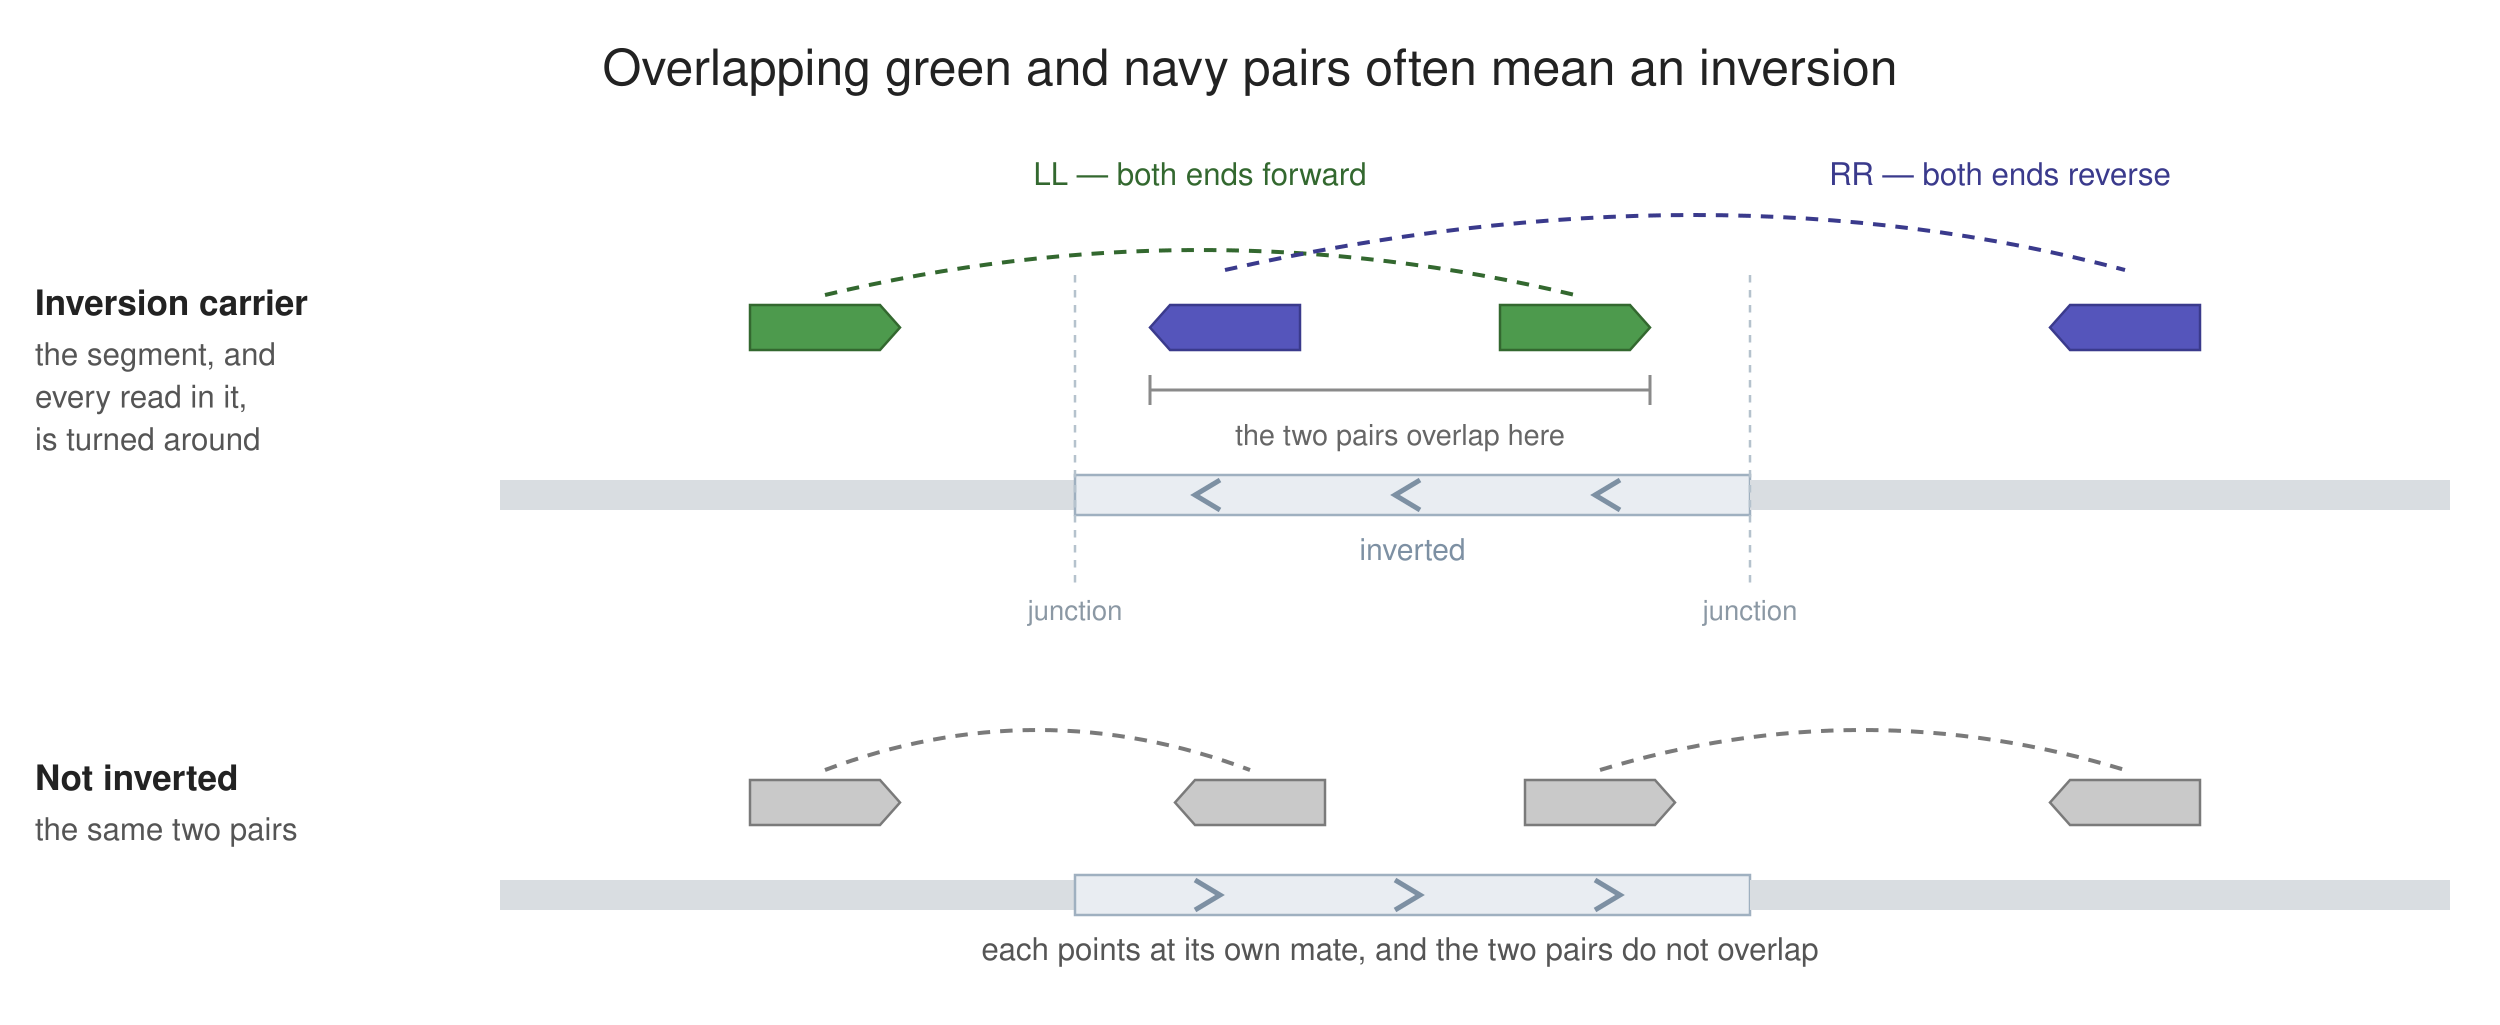
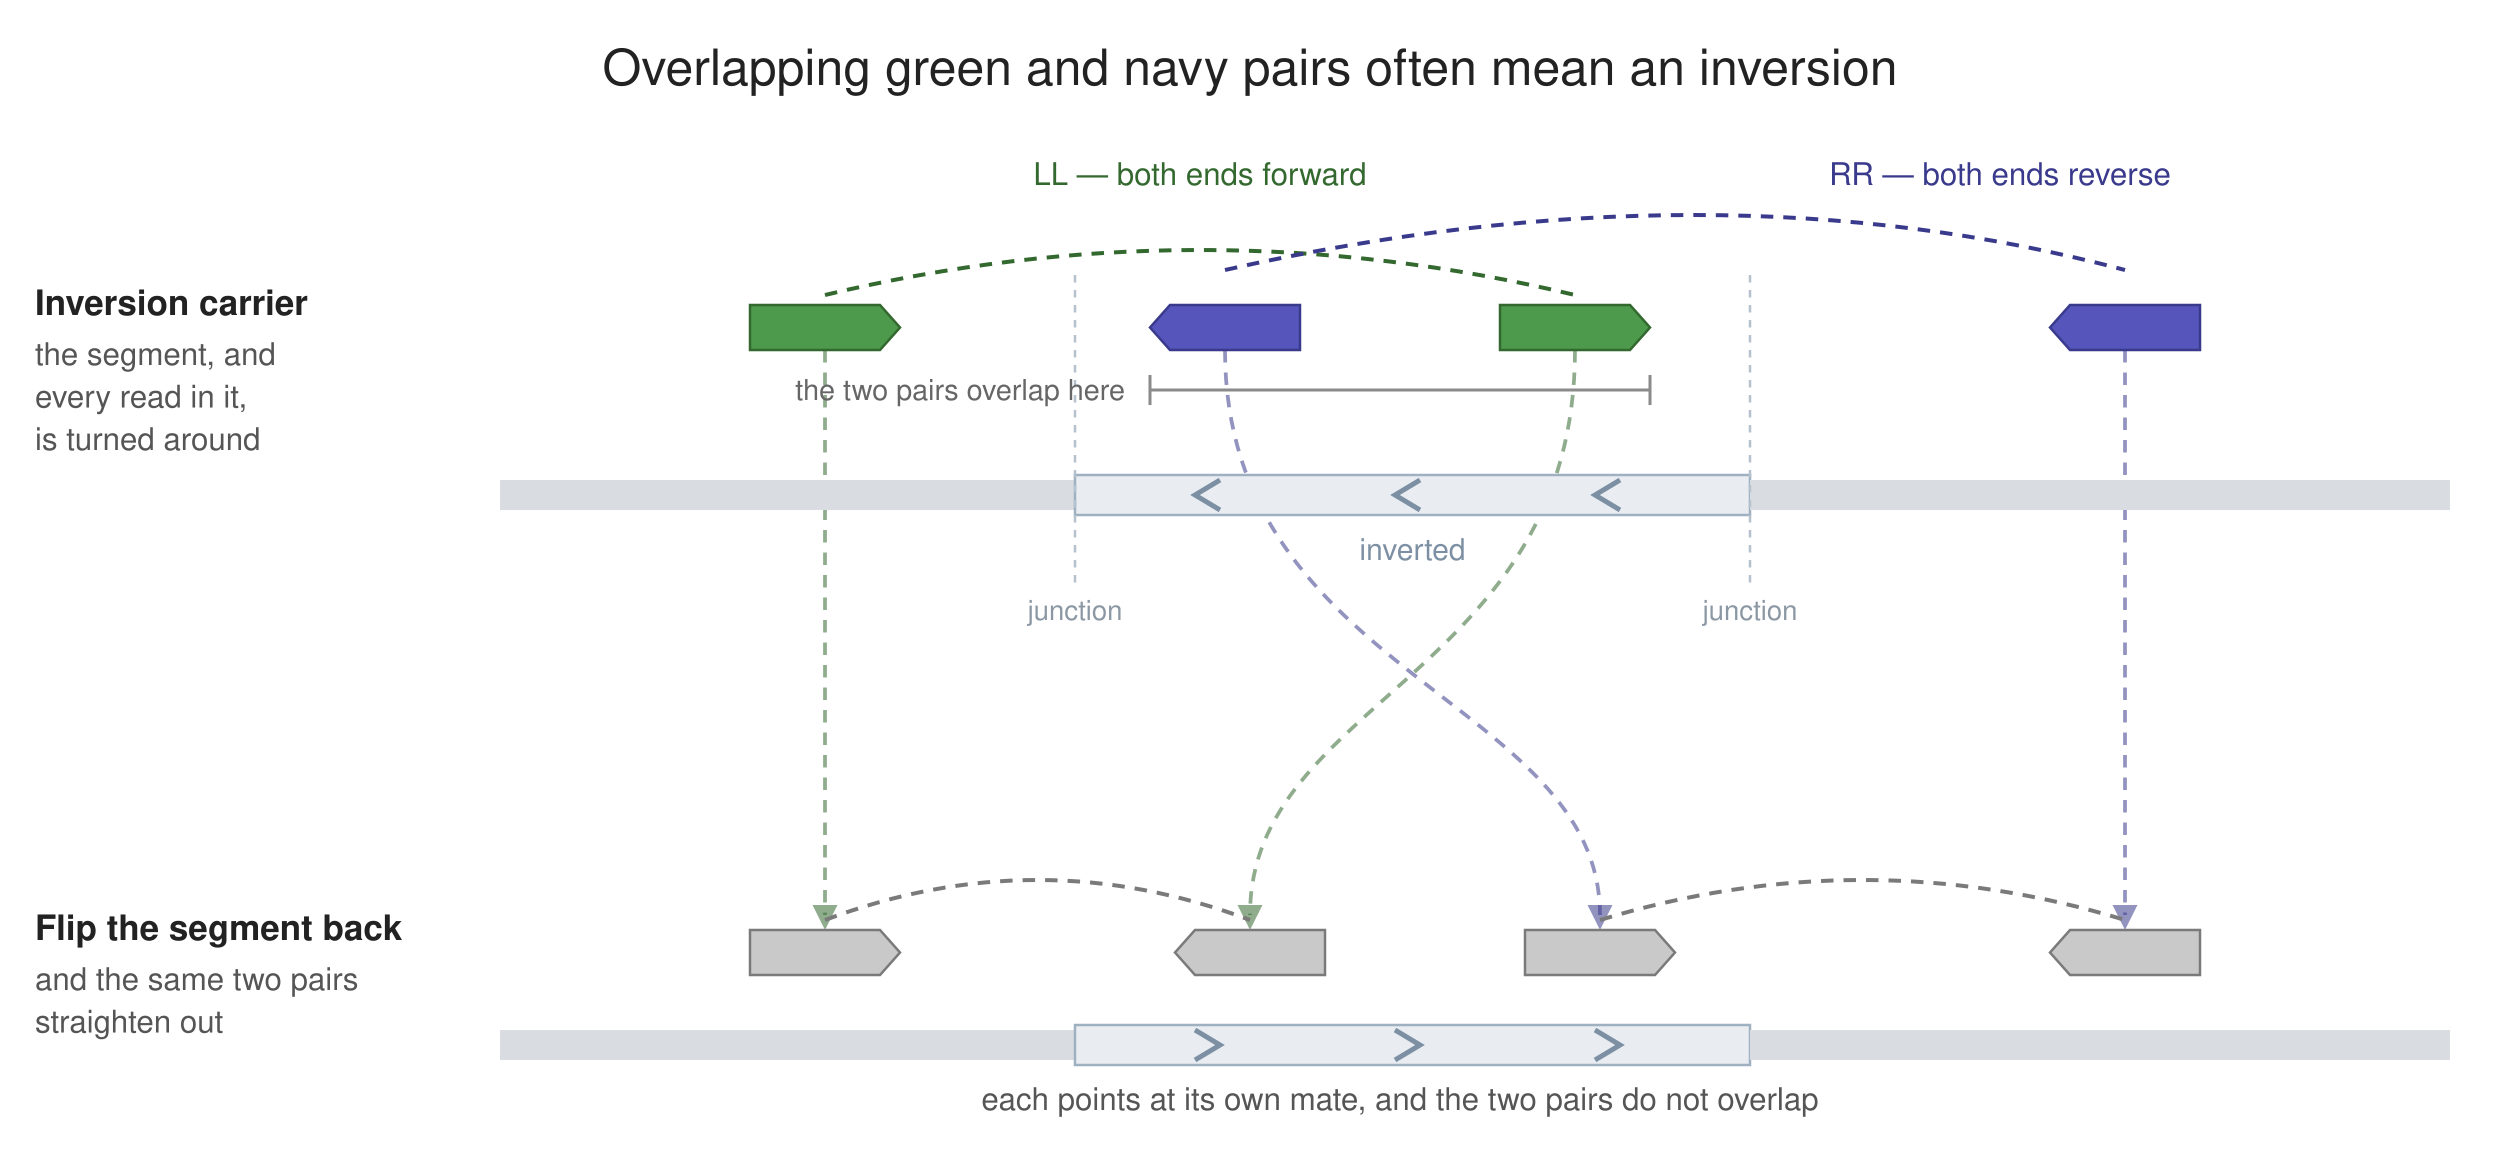
- <svg xmlns="http://www.w3.org/2000/svg" width="1000" height="410" viewBox="0 0 1000 410" font-family="Helvetica, Arial, sans-serif">
-   <rect x="0" y="0" width="1000" height="410" fill="#ffffff" />
+ <svg xmlns="http://www.w3.org/2000/svg" width="1000" height="470" viewBox="0 0 1000 470" font-family="Helvetica, Arial, sans-serif">
+   <rect x="0" y="0" width="1000" height="470" fill="#ffffff" />
  <text x="500" y="34" text-anchor="middle" font-size="20" fill="#222222">Overlapping green and navy pairs often mean an inversion</text>
+   <g fill="none" stroke-width="1.5" stroke-dasharray="5 4" opacity="0.55">
+     <path d="M330 140 L330 366" stroke="#33682f" />
+     <path d="M850 140 L850 366" stroke="#3a3a8c" />
+     <path d="M630 140 C630 270 500 280 500 366" stroke="#33682f" />
+     <path d="M490 140 C490 270 640 280 640 366" stroke="#3a3a8c" />
+   </g>
+   <g stroke="none">
+     <path d="M330 372 L325 362 L335 362 Z" fill="#33682f" opacity="0.55" />
+     <path d="M500 372 L495 362 L505 362 Z" fill="#33682f" opacity="0.55" />
+     <path d="M850 372 L845 362 L855 362 Z" fill="#3a3a8c" opacity="0.55" />
+     <path d="M640 372 L635 362 L645 362 Z" fill="#3a3a8c" opacity="0.55" />
+   </g>
  <g transform="translate(0 66)">
    <text x="14" y="60" font-size="14" font-weight="bold" fill="#222222">Inversion carrier</text>
    <text x="14" y="80" font-size="12.5" fill="#555555">the segment, and</text>
    <text x="14" y="97" font-size="12.5" fill="#555555">every read in it,</text>
    <text x="14" y="114" font-size="12.5" fill="#555555">is turned around</text>
    <rect x="200" y="126" width="230" height="12" fill="#d9dde1" />
    <rect x="430" y="124" width="270" height="16" fill="#e9edf2" stroke="#9fb0c0" />
    <rect x="700" y="126" width="280" height="12" fill="#d9dde1" />
    <path d="M488 126 L478 132 L488 138 M568 126 L558 132 L568 138 M648 126 L638 132 L648 138" fill="none" stroke="#7d90a3" stroke-width="2" />
    <text x="565" y="158" text-anchor="middle" font-size="12" fill="#7d90a3">inverted</text>
    <path d="M430 44 L430 168 M700 44 L700 168" fill="none" stroke="#b5c2cd" stroke-width="1" stroke-dasharray="3 3" />
    <text x="430" y="182" text-anchor="middle" font-size="11" fill="#8b98a4">junction</text>
    <text x="700" y="182" text-anchor="middle" font-size="11" fill="#8b98a4">junction</text>
    <path d="M300 56 L352 56 L360 65 L352 74 L300 74 Z" fill="#4d9a4d" stroke="#33682f" />
    <path d="M600 56 L652 56 L660 65 L652 74 L600 74 Z" fill="#4d9a4d" stroke="#33682f" />
    <path d="M330 52 Q480 16 630 52" fill="none" stroke="#33682f" stroke-width="1.6" stroke-dasharray="5 4" />
    <text x="480" y="8" text-anchor="middle" font-size="12.5" fill="#33682f">LL — both ends forward</text>
    <path d="M520 56 L468 56 L460 65 L468 74 L520 74 Z" fill="#5555bb" stroke="#3a3a8c" />
    <path d="M880 56 L828 56 L820 65 L828 74 L880 74 Z" fill="#5555bb" stroke="#3a3a8c" />
    <path d="M490 42 Q685 -2 850 42" fill="none" stroke="#3a3a8c" stroke-width="1.6" stroke-dasharray="5 4" />
    <text x="800" y="8" text-anchor="middle" font-size="12.5" fill="#3a3a8c">RR — both ends reverse</text>
    <path d="M460 84 L460 96 M660 84 L660 96 M460 90 L660 90" fill="none" stroke="#8a8a8a" stroke-width="1.2" />
-     <text x="560" y="112" text-anchor="middle" font-size="11.5" fill="#666666">the two pairs overlap here</text>
+     <text x="450" y="94" text-anchor="end" font-size="11.5" fill="#666666">the two pairs overlap here</text>
  </g>
-   <g transform="translate(0 256)">
-     <text x="14" y="60" font-size="14" font-weight="bold" fill="#222222">Not inverted</text>
-     <text x="14" y="80" font-size="12.5" fill="#555555">the same two pairs</text>
+   <g transform="translate(0 316)">
+     <text x="14" y="60" font-size="14" font-weight="bold" fill="#222222">Flip the segment back</text>
+     <text x="14" y="80" font-size="12.5" fill="#555555">and the same two pairs</text>
+     <text x="14" y="97" font-size="12.5" fill="#555555">straighten out</text>
    <rect x="200" y="96" width="230" height="12" fill="#d9dde1" />
    <rect x="430" y="94" width="270" height="16" fill="#e9edf2" stroke="#9fb0c0" />
    <rect x="700" y="96" width="280" height="12" fill="#d9dde1" />
    <path d="M478 96 L488 102 L478 108 M558 96 L568 102 L558 108 M638 96 L648 102 L638 108" fill="none" stroke="#7d90a3" stroke-width="2" />
    <path d="M300 56 L352 56 L360 65 L352 74 L300 74 Z" fill="#c9c9c9" stroke="#7a7a7a" />
    <path d="M530 56 L478 56 L470 65 L478 74 L530 74 Z" fill="#c9c9c9" stroke="#7a7a7a" />
    <path d="M330 52 Q415 20 500 52" fill="none" stroke="#7a7a7a" stroke-width="1.6" stroke-dasharray="5 4" />
    <path d="M610 56 L662 56 L670 65 L662 74 L610 74 Z" fill="#c9c9c9" stroke="#7a7a7a" />
    <path d="M880 56 L828 56 L820 65 L828 74 L880 74 Z" fill="#c9c9c9" stroke="#7a7a7a" />
    <path d="M640 52 Q745 20 850 52" fill="none" stroke="#7a7a7a" stroke-width="1.6" stroke-dasharray="5 4" />
    <text x="560" y="128" text-anchor="middle" font-size="12.5" fill="#555555">each points at its own mate, and the two pairs do not overlap</text>
  </g>
</svg>
